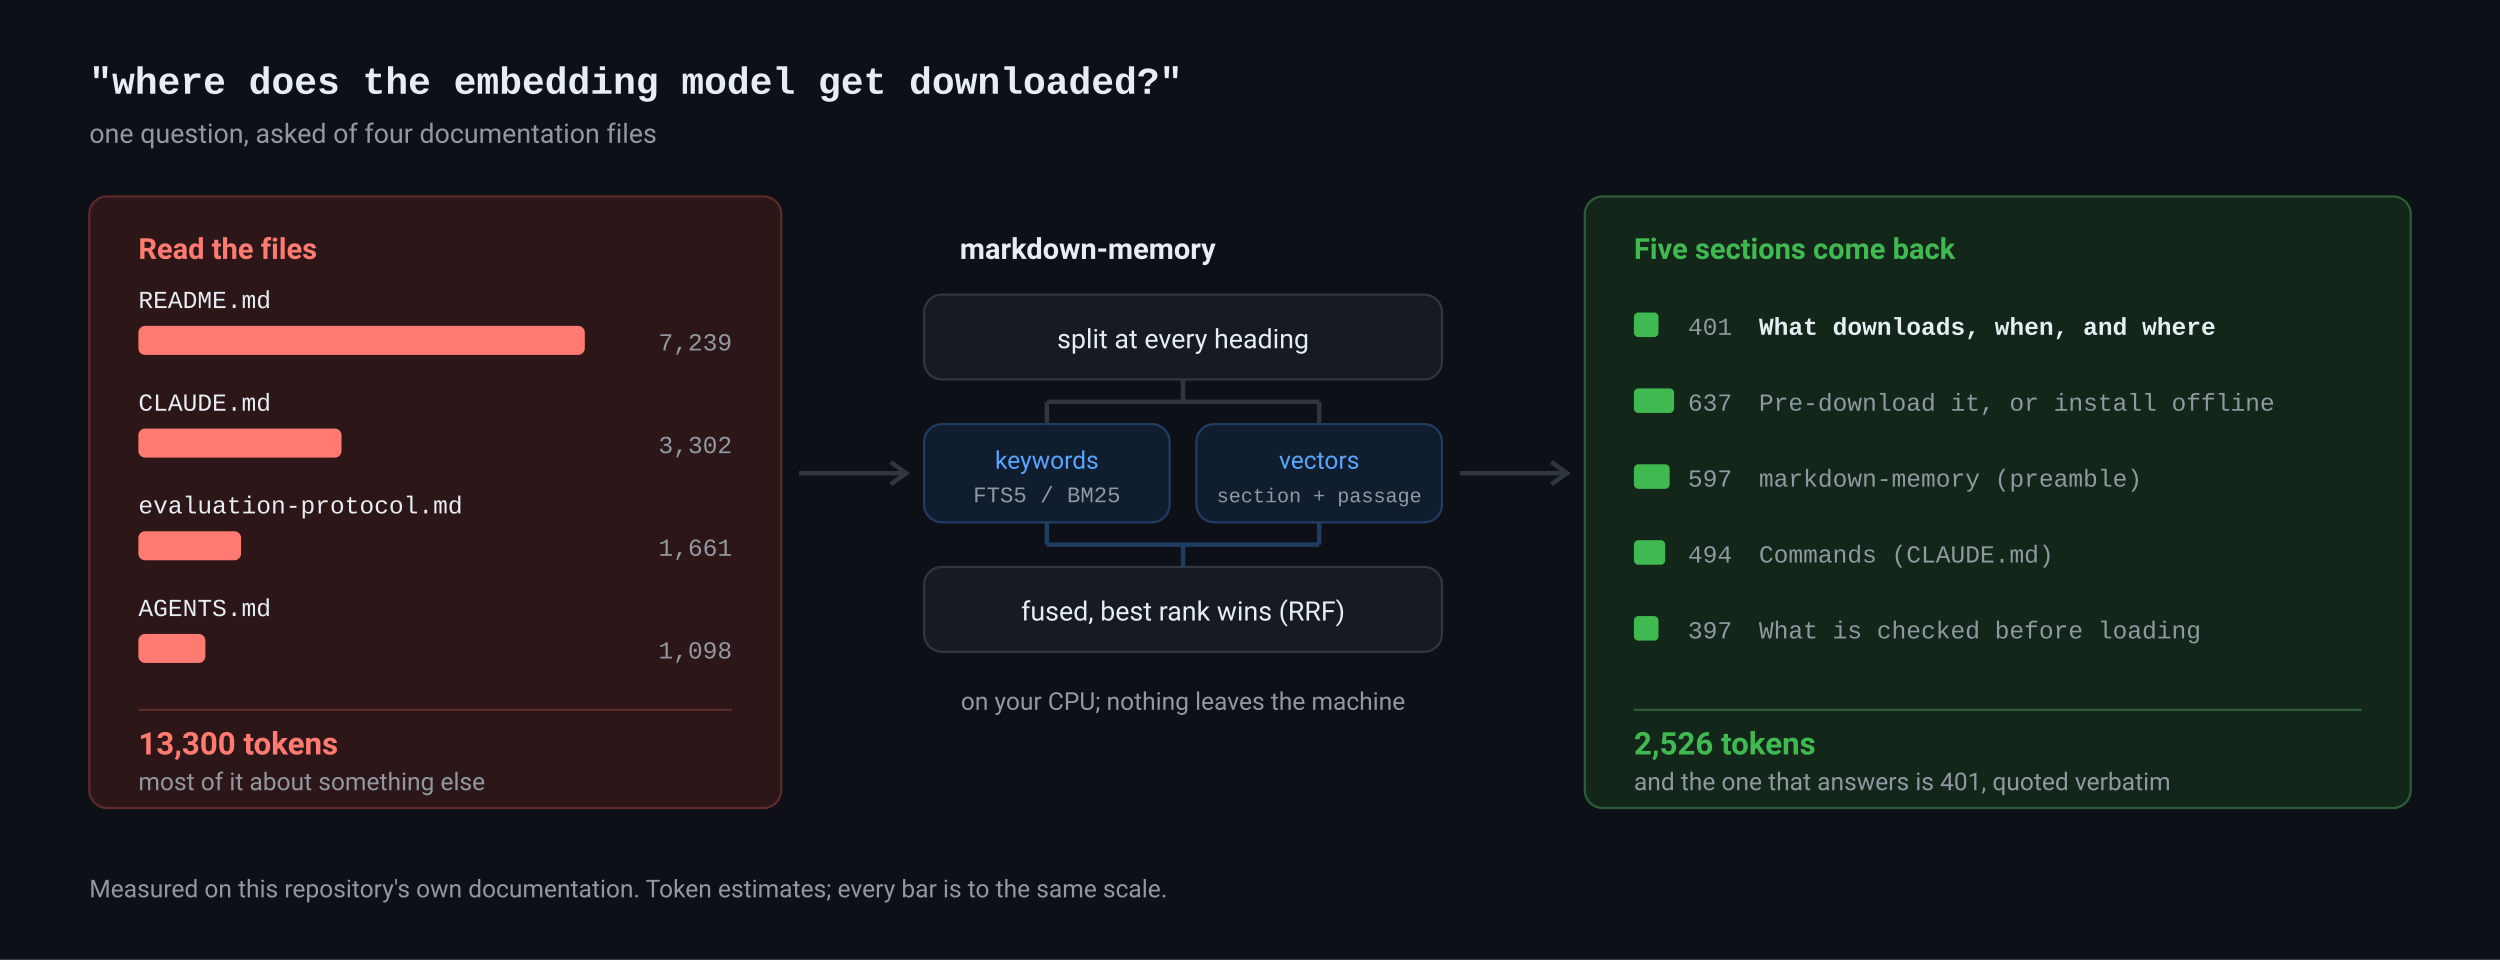
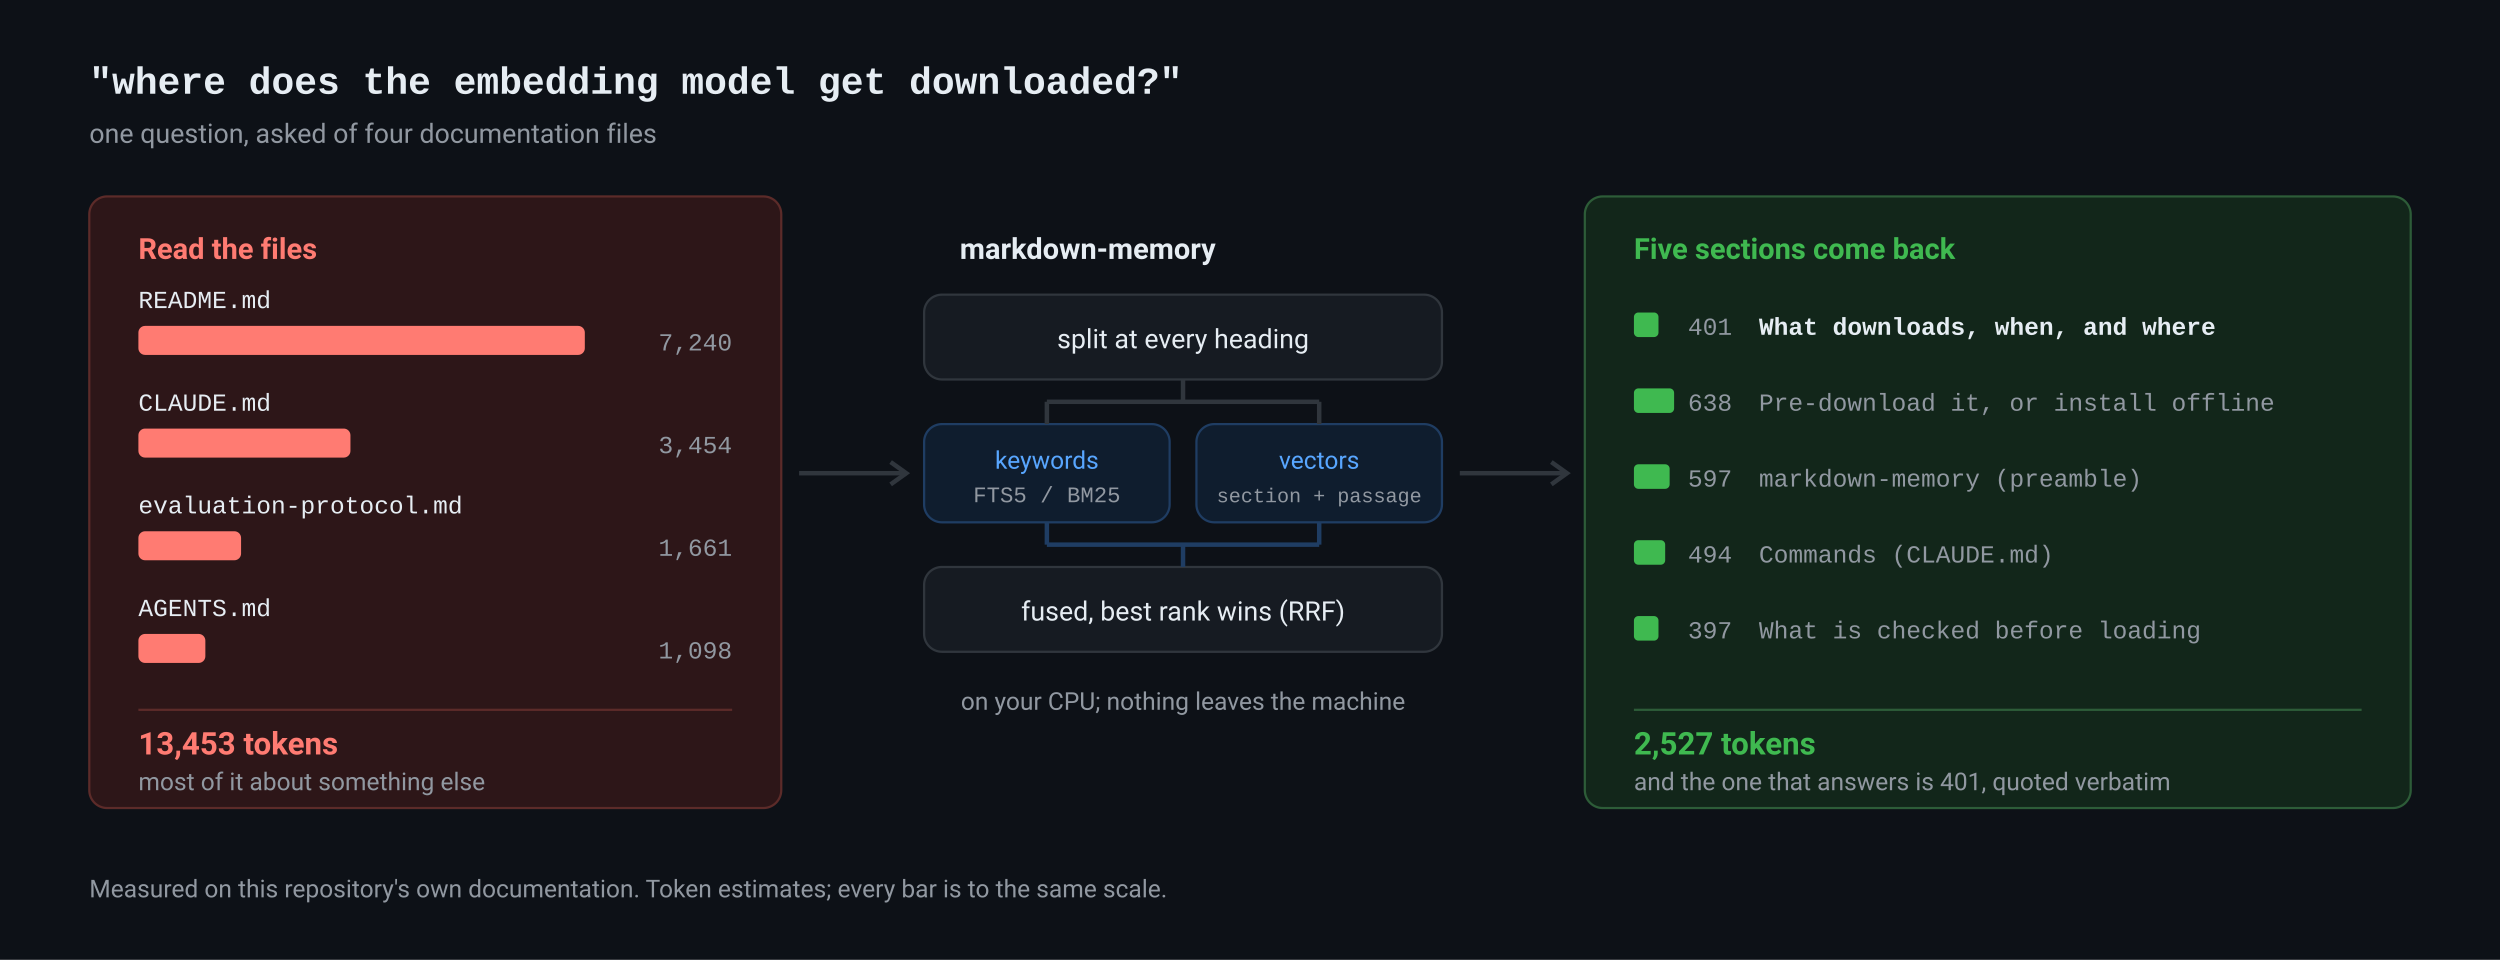
- <svg xmlns="http://www.w3.org/2000/svg" viewBox="0 0 1120 430" width="1120" height="430" role="img" aria-label="One question: reading four whole files costs 13,300 tokens; markdown-memory returns five sections totalling 2,526, and the one that answers is 401 tokens.">
+ <svg xmlns="http://www.w3.org/2000/svg" viewBox="0 0 1120 430" width="1120" height="430" role="img" aria-label="One question: reading four whole files costs 13,453 tokens; markdown-memory returns five sections totalling 2,527, and the one that answers is 401 tokens.">
  <rect width="1120" height="430" fill="#0d1117" />
  <text x="40" y="42" font-family="ui-monospace,SFMono-Regular,Menlo,Consolas,'Liberation Mono',monospace" font-size="17" font-weight="600" fill="#e6edf3" text-anchor="start">"where does the embedding model get downloaded?"</text>
  <text x="40" y="64" font-family="ui-sans-serif,-apple-system,BlinkMacSystemFont,'Segoe UI',Roboto,'Helvetica Neue',Arial,sans-serif" font-size="12" font-weight="400" fill="#9198a1" text-anchor="start">one question, asked of four documentation files</text>
  <rect x="40" y="88" width="310" height="274" rx="8" fill="#2d1618" stroke="#5c2b29" stroke-width="1" />
  <text x="62" y="116" font-family="ui-sans-serif,-apple-system,BlinkMacSystemFont,'Segoe UI',Roboto,'Helvetica Neue',Arial,sans-serif" font-size="13" font-weight="600" fill="#ff7b72" text-anchor="start">Read the files</text>
  <text x="62" y="138" font-family="ui-monospace,SFMono-Regular,Menlo,Consolas,'Liberation Mono',monospace" font-size="11" font-weight="400" fill="#e6edf3" text-anchor="start">README.md</text>
  <rect x="62" y="146" width="200" height="13" rx="3" fill="#ff7b72" stroke="none" stroke-width="1" />
-   <text x="328" y="157" font-family="ui-monospace,SFMono-Regular,Menlo,Consolas,'Liberation Mono',monospace" font-size="11" font-weight="400" fill="#9198a1" text-anchor="end">7,239</text>
+   <text x="328" y="157" font-family="ui-monospace,SFMono-Regular,Menlo,Consolas,'Liberation Mono',monospace" font-size="11" font-weight="400" fill="#9198a1" text-anchor="end">7,240</text>
  <text x="62" y="184" font-family="ui-monospace,SFMono-Regular,Menlo,Consolas,'Liberation Mono',monospace" font-size="11" font-weight="400" fill="#e6edf3" text-anchor="start">CLAUDE.md</text>
-   <rect x="62" y="192" width="91" height="13" rx="3" fill="#ff7b72" stroke="none" stroke-width="1" />
-   <text x="328" y="203" font-family="ui-monospace,SFMono-Regular,Menlo,Consolas,'Liberation Mono',monospace" font-size="11" font-weight="400" fill="#9198a1" text-anchor="end">3,302</text>
+   <rect x="62" y="192" width="95" height="13" rx="3" fill="#ff7b72" stroke="none" stroke-width="1" />
+   <text x="328" y="203" font-family="ui-monospace,SFMono-Regular,Menlo,Consolas,'Liberation Mono',monospace" font-size="11" font-weight="400" fill="#9198a1" text-anchor="end">3,454</text>
  <text x="62" y="230" font-family="ui-monospace,SFMono-Regular,Menlo,Consolas,'Liberation Mono',monospace" font-size="11" font-weight="400" fill="#e6edf3" text-anchor="start">evaluation-protocol.md</text>
  <rect x="62" y="238" width="46" height="13" rx="3" fill="#ff7b72" stroke="none" stroke-width="1" />
  <text x="328" y="249" font-family="ui-monospace,SFMono-Regular,Menlo,Consolas,'Liberation Mono',monospace" font-size="11" font-weight="400" fill="#9198a1" text-anchor="end">1,661</text>
  <text x="62" y="276" font-family="ui-monospace,SFMono-Regular,Menlo,Consolas,'Liberation Mono',monospace" font-size="11" font-weight="400" fill="#e6edf3" text-anchor="start">AGENTS.md</text>
  <rect x="62" y="284" width="30" height="13" rx="3" fill="#ff7b72" stroke="none" stroke-width="1" />
  <text x="328" y="295" font-family="ui-monospace,SFMono-Regular,Menlo,Consolas,'Liberation Mono',monospace" font-size="11" font-weight="400" fill="#9198a1" text-anchor="end">1,098</text>
  <path d="M62 318 L328 318" stroke="#5c2b29" stroke-width="1" />
-   <text x="62" y="338" font-family="ui-sans-serif,-apple-system,BlinkMacSystemFont,'Segoe UI',Roboto,'Helvetica Neue',Arial,sans-serif" font-size="14" font-weight="600" fill="#ff7b72" text-anchor="start">13,300 tokens</text>
+   <text x="62" y="338" font-family="ui-sans-serif,-apple-system,BlinkMacSystemFont,'Segoe UI',Roboto,'Helvetica Neue',Arial,sans-serif" font-size="14" font-weight="600" fill="#ff7b72" text-anchor="start">13,453 tokens</text>
  <text x="62" y="354" font-family="ui-sans-serif,-apple-system,BlinkMacSystemFont,'Segoe UI',Roboto,'Helvetica Neue',Arial,sans-serif" font-size="11" font-weight="400" fill="#9198a1" text-anchor="start">most of it about something else</text>
  <text x="430" y="116" font-family="ui-sans-serif,-apple-system,BlinkMacSystemFont,'Segoe UI',Roboto,'Helvetica Neue',Arial,sans-serif" font-size="13" font-weight="600" fill="#e6edf3" text-anchor="start">markdown-memory</text>
  <rect x="414" y="132" width="232" height="38" rx="8" fill="#161b22" stroke="#30363d" stroke-width="1" />
  <text x="530" y="156" font-family="ui-sans-serif,-apple-system,BlinkMacSystemFont,'Segoe UI',Roboto,'Helvetica Neue',Arial,sans-serif" font-size="12" font-weight="400" fill="#e6edf3" text-anchor="middle">split at every heading</text>
  <rect x="414" y="190" width="110" height="44" rx="8" fill="#0f1d2e" stroke="#1f3d63" stroke-width="1" />
  <text x="469" y="210" font-family="ui-sans-serif,-apple-system,BlinkMacSystemFont,'Segoe UI',Roboto,'Helvetica Neue',Arial,sans-serif" font-size="11" font-weight="400" fill="#58a6ff" text-anchor="middle">keywords</text>
  <text x="469" y="225" font-family="ui-monospace,SFMono-Regular,Menlo,Consolas,'Liberation Mono',monospace" font-size="10" font-weight="400" fill="#9198a1" text-anchor="middle">FTS5 / BM25</text>
  <rect x="536" y="190" width="110" height="44" rx="8" fill="#0f1d2e" stroke="#1f3d63" stroke-width="1" />
  <text x="591" y="210" font-family="ui-sans-serif,-apple-system,BlinkMacSystemFont,'Segoe UI',Roboto,'Helvetica Neue',Arial,sans-serif" font-size="11" font-weight="400" fill="#58a6ff" text-anchor="middle">vectors</text>
  <text x="591" y="225" font-family="ui-monospace,SFMono-Regular,Menlo,Consolas,'Liberation Mono',monospace" font-size="9" font-weight="400" fill="#9198a1" text-anchor="middle">section + passage</text>
  <rect x="414" y="254" width="232" height="38" rx="8" fill="#161b22" stroke="#30363d" stroke-width="1" />
  <text x="530" y="278" font-family="ui-sans-serif,-apple-system,BlinkMacSystemFont,'Segoe UI',Roboto,'Helvetica Neue',Arial,sans-serif" font-size="12" font-weight="400" fill="#e6edf3" text-anchor="middle">fused, best rank wins (RRF)</text>
  <path d="M530 170 L530 180 M469 180 L591 180 M469 180 L469 190 M591 180 L591 190" stroke="#30363d" stroke-width="2" fill="none" />
  <path d="M469 234 L469 244 M591 234 L591 244 M469 244 L591 244 M530 244 L530 254" stroke="#1f3d63" stroke-width="2" fill="none" />
  <text x="530" y="318" font-family="ui-sans-serif,-apple-system,BlinkMacSystemFont,'Segoe UI',Roboto,'Helvetica Neue',Arial,sans-serif" font-size="11" font-weight="400" fill="#9198a1" text-anchor="middle">on your CPU; nothing leaves the machine</text>
  <path d="M358 212 L406 212" stroke="#30363d" stroke-width="2" fill="none" />
  <path d="M399 207 L406 212 L399 217" fill="none" stroke="#30363d" stroke-width="2" />
  <path d="M654 212 L702 212" stroke="#30363d" stroke-width="2" fill="none" />
  <path d="M695 207 L702 212 L695 217" fill="none" stroke="#30363d" stroke-width="2" />
  <rect x="710" y="88" width="370" height="274" rx="8" fill="#12261a" stroke="#2d5c38" stroke-width="1" />
  <text x="732" y="116" font-family="ui-sans-serif,-apple-system,BlinkMacSystemFont,'Segoe UI',Roboto,'Helvetica Neue',Arial,sans-serif" font-size="13" font-weight="600" fill="#3fb950" text-anchor="start">Five sections come back</text>
  <rect x="732" y="140" width="11" height="11" rx="2" fill="#3fb950" stroke="none" stroke-width="1" />
  <text x="776" y="150" font-family="ui-monospace,SFMono-Regular,Menlo,Consolas,'Liberation Mono',monospace" font-size="11" font-weight="400" fill="#9198a1" text-anchor="end">401</text>
  <text x="788" y="150" font-family="ui-monospace,SFMono-Regular,Menlo,Consolas,'Liberation Mono',monospace" font-size="11" font-weight="600" fill="#e6edf3" text-anchor="start">What downloads, when, and where</text>
  <rect x="732" y="174" width="18" height="11" rx="2" fill="#3fb950" stroke="none" stroke-width="1" />
-   <text x="776" y="184" font-family="ui-monospace,SFMono-Regular,Menlo,Consolas,'Liberation Mono',monospace" font-size="11" font-weight="400" fill="#9198a1" text-anchor="end">637</text>
+   <text x="776" y="184" font-family="ui-monospace,SFMono-Regular,Menlo,Consolas,'Liberation Mono',monospace" font-size="11" font-weight="400" fill="#9198a1" text-anchor="end">638</text>
  <text x="788" y="184" font-family="ui-monospace,SFMono-Regular,Menlo,Consolas,'Liberation Mono',monospace" font-size="11" font-weight="400" fill="#9198a1" text-anchor="start">Pre-download it, or install offline</text>
  <rect x="732" y="208" width="16" height="11" rx="2" fill="#3fb950" stroke="none" stroke-width="1" />
  <text x="776" y="218" font-family="ui-monospace,SFMono-Regular,Menlo,Consolas,'Liberation Mono',monospace" font-size="11" font-weight="400" fill="#9198a1" text-anchor="end">597</text>
  <text x="788" y="218" font-family="ui-monospace,SFMono-Regular,Menlo,Consolas,'Liberation Mono',monospace" font-size="11" font-weight="400" fill="#9198a1" text-anchor="start">markdown-memory  (preamble)</text>
  <rect x="732" y="242" width="14" height="11" rx="2" fill="#3fb950" stroke="none" stroke-width="1" />
  <text x="776" y="252" font-family="ui-monospace,SFMono-Regular,Menlo,Consolas,'Liberation Mono',monospace" font-size="11" font-weight="400" fill="#9198a1" text-anchor="end">494</text>
  <text x="788" y="252" font-family="ui-monospace,SFMono-Regular,Menlo,Consolas,'Liberation Mono',monospace" font-size="11" font-weight="400" fill="#9198a1" text-anchor="start">Commands  (CLAUDE.md)</text>
  <rect x="732" y="276" width="11" height="11" rx="2" fill="#3fb950" stroke="none" stroke-width="1" />
  <text x="776" y="286" font-family="ui-monospace,SFMono-Regular,Menlo,Consolas,'Liberation Mono',monospace" font-size="11" font-weight="400" fill="#9198a1" text-anchor="end">397</text>
  <text x="788" y="286" font-family="ui-monospace,SFMono-Regular,Menlo,Consolas,'Liberation Mono',monospace" font-size="11" font-weight="400" fill="#9198a1" text-anchor="start">What is checked before loading</text>
  <path d="M732 318 L1058 318" stroke="#2d5c38" stroke-width="1" />
-   <text x="732" y="338" font-family="ui-sans-serif,-apple-system,BlinkMacSystemFont,'Segoe UI',Roboto,'Helvetica Neue',Arial,sans-serif" font-size="14" font-weight="600" fill="#3fb950" text-anchor="start">2,526 tokens</text>
+   <text x="732" y="338" font-family="ui-sans-serif,-apple-system,BlinkMacSystemFont,'Segoe UI',Roboto,'Helvetica Neue',Arial,sans-serif" font-size="14" font-weight="600" fill="#3fb950" text-anchor="start">2,527 tokens</text>
  <text x="732" y="354" font-family="ui-sans-serif,-apple-system,BlinkMacSystemFont,'Segoe UI',Roboto,'Helvetica Neue',Arial,sans-serif" font-size="11" font-weight="400" fill="#9198a1" text-anchor="start">and the one that answers is 401, quoted verbatim</text>
  <text x="40" y="402" font-family="ui-sans-serif,-apple-system,BlinkMacSystemFont,'Segoe UI',Roboto,'Helvetica Neue',Arial,sans-serif" font-size="11" font-weight="400" fill="#9198a1" text-anchor="start">Measured on this repository's own documentation. Token estimates; every bar is to the same scale.</text>
</svg>
